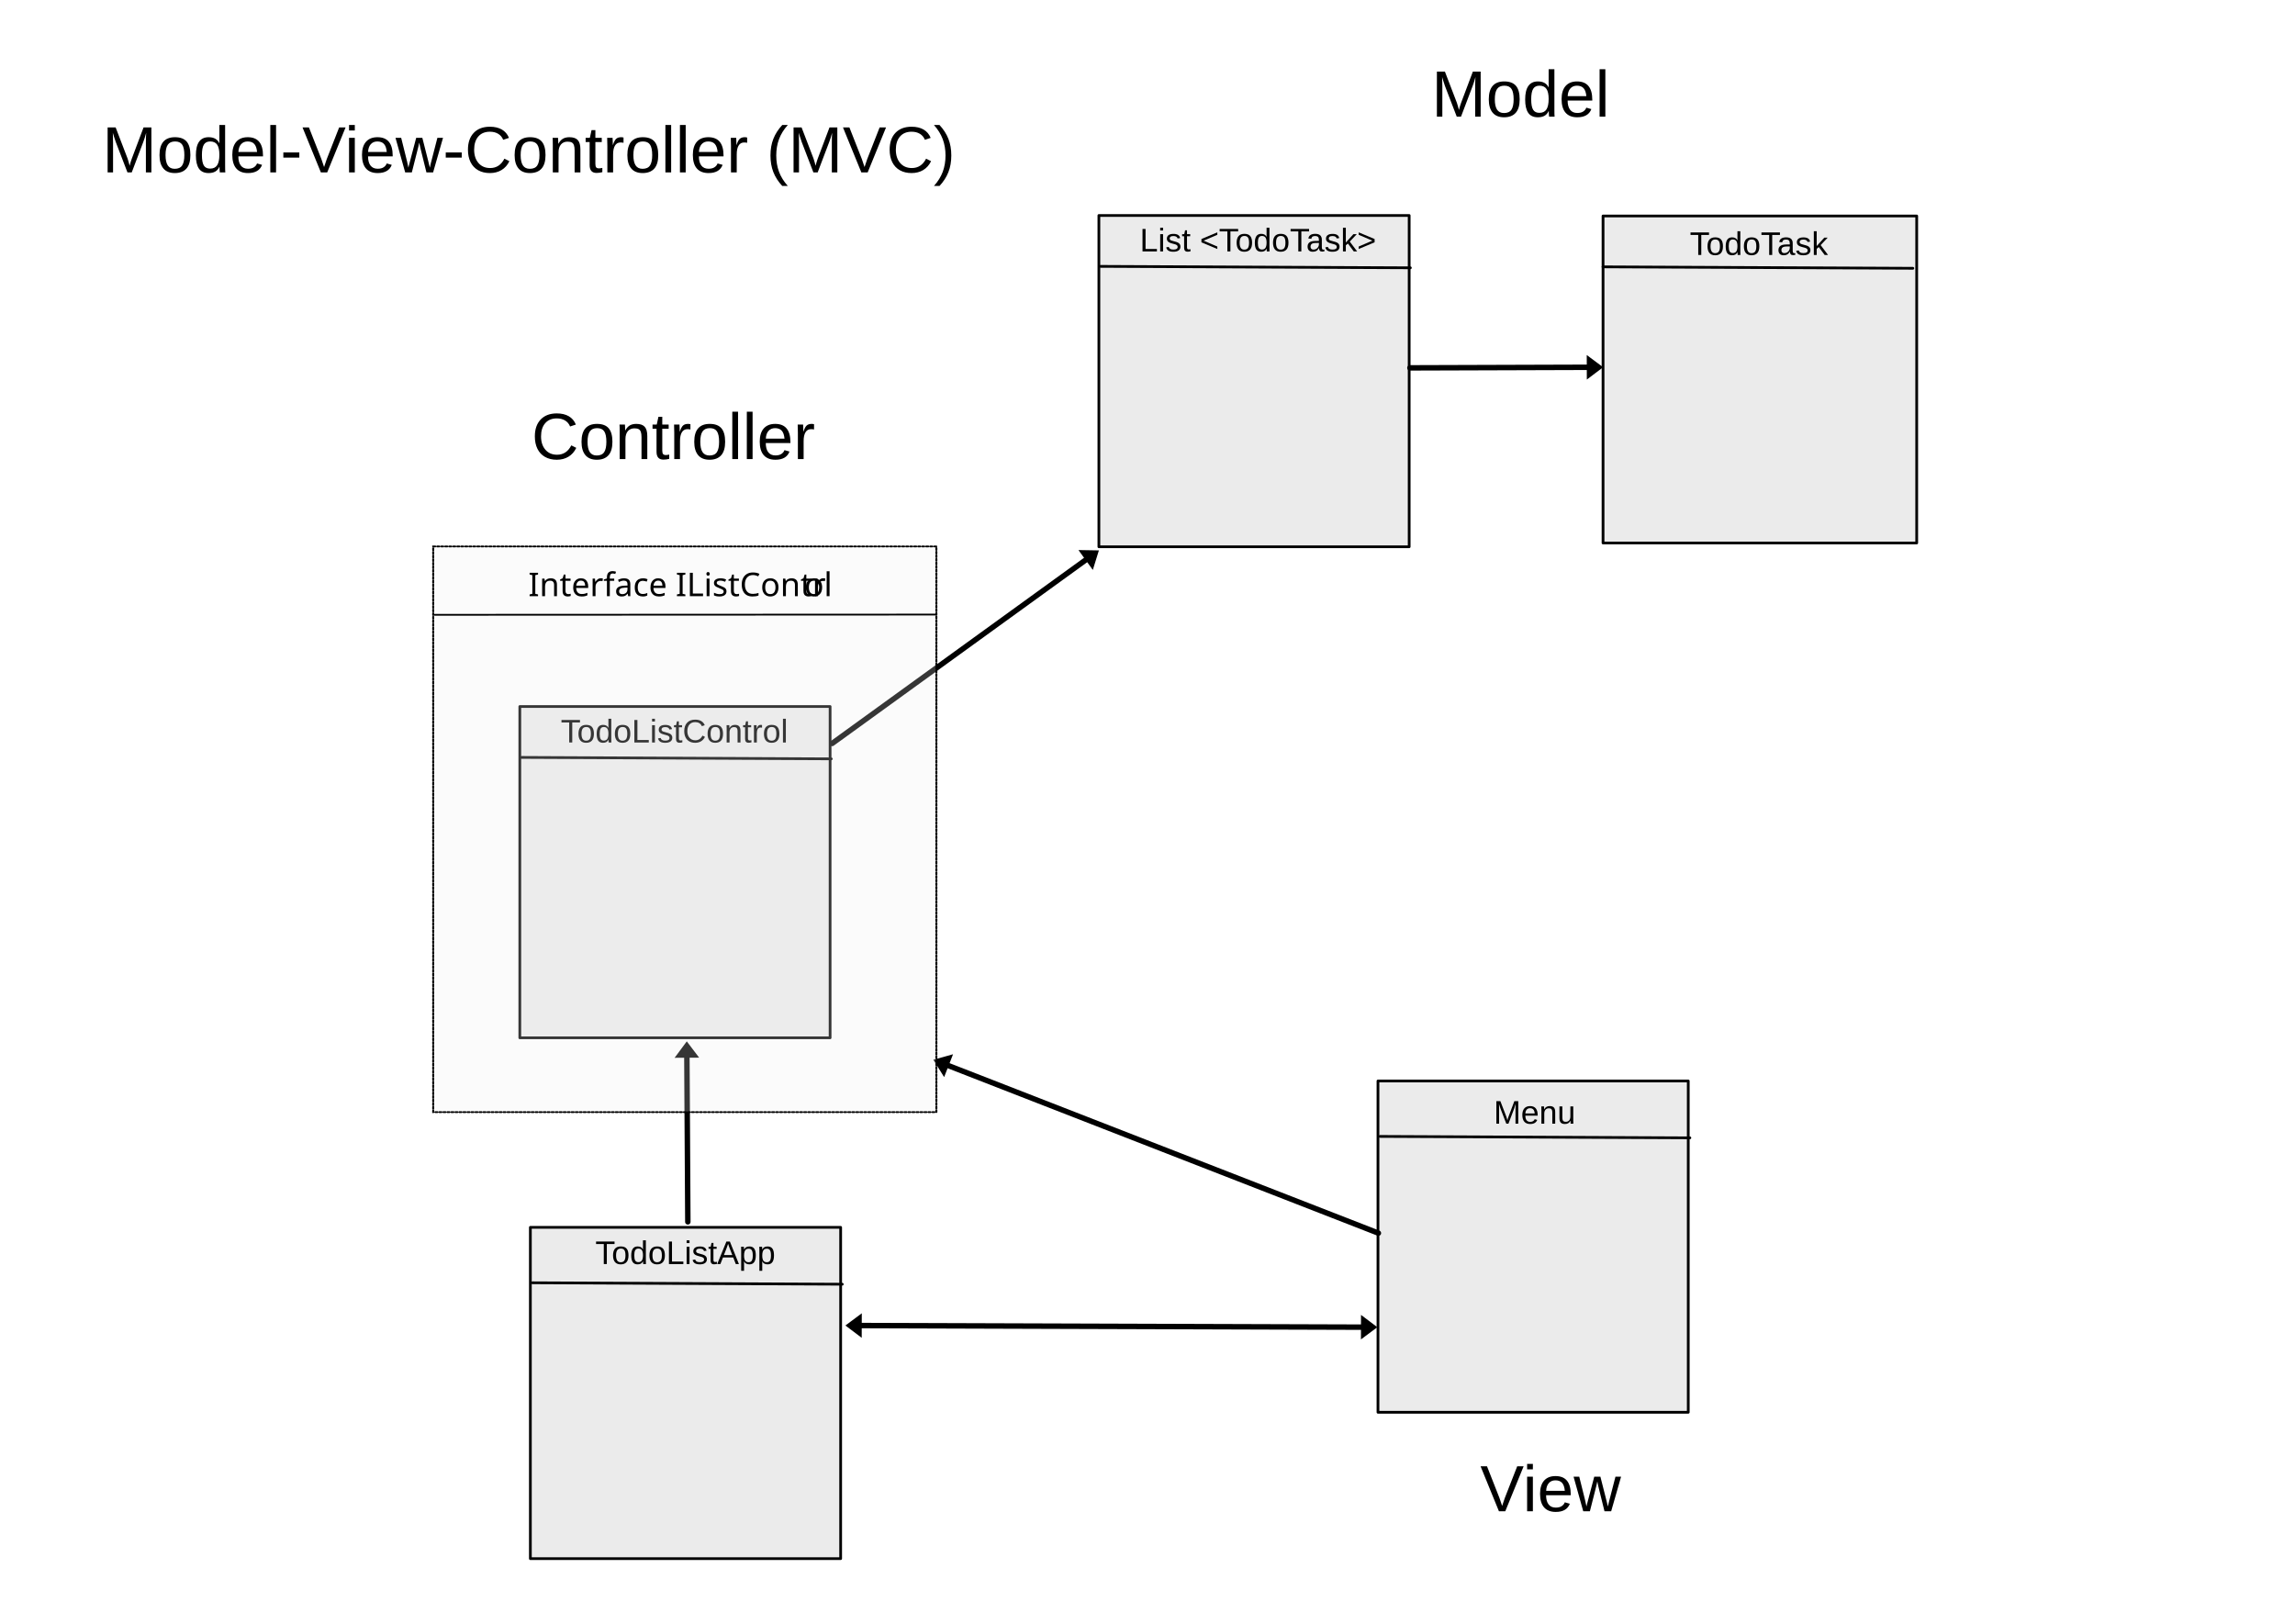
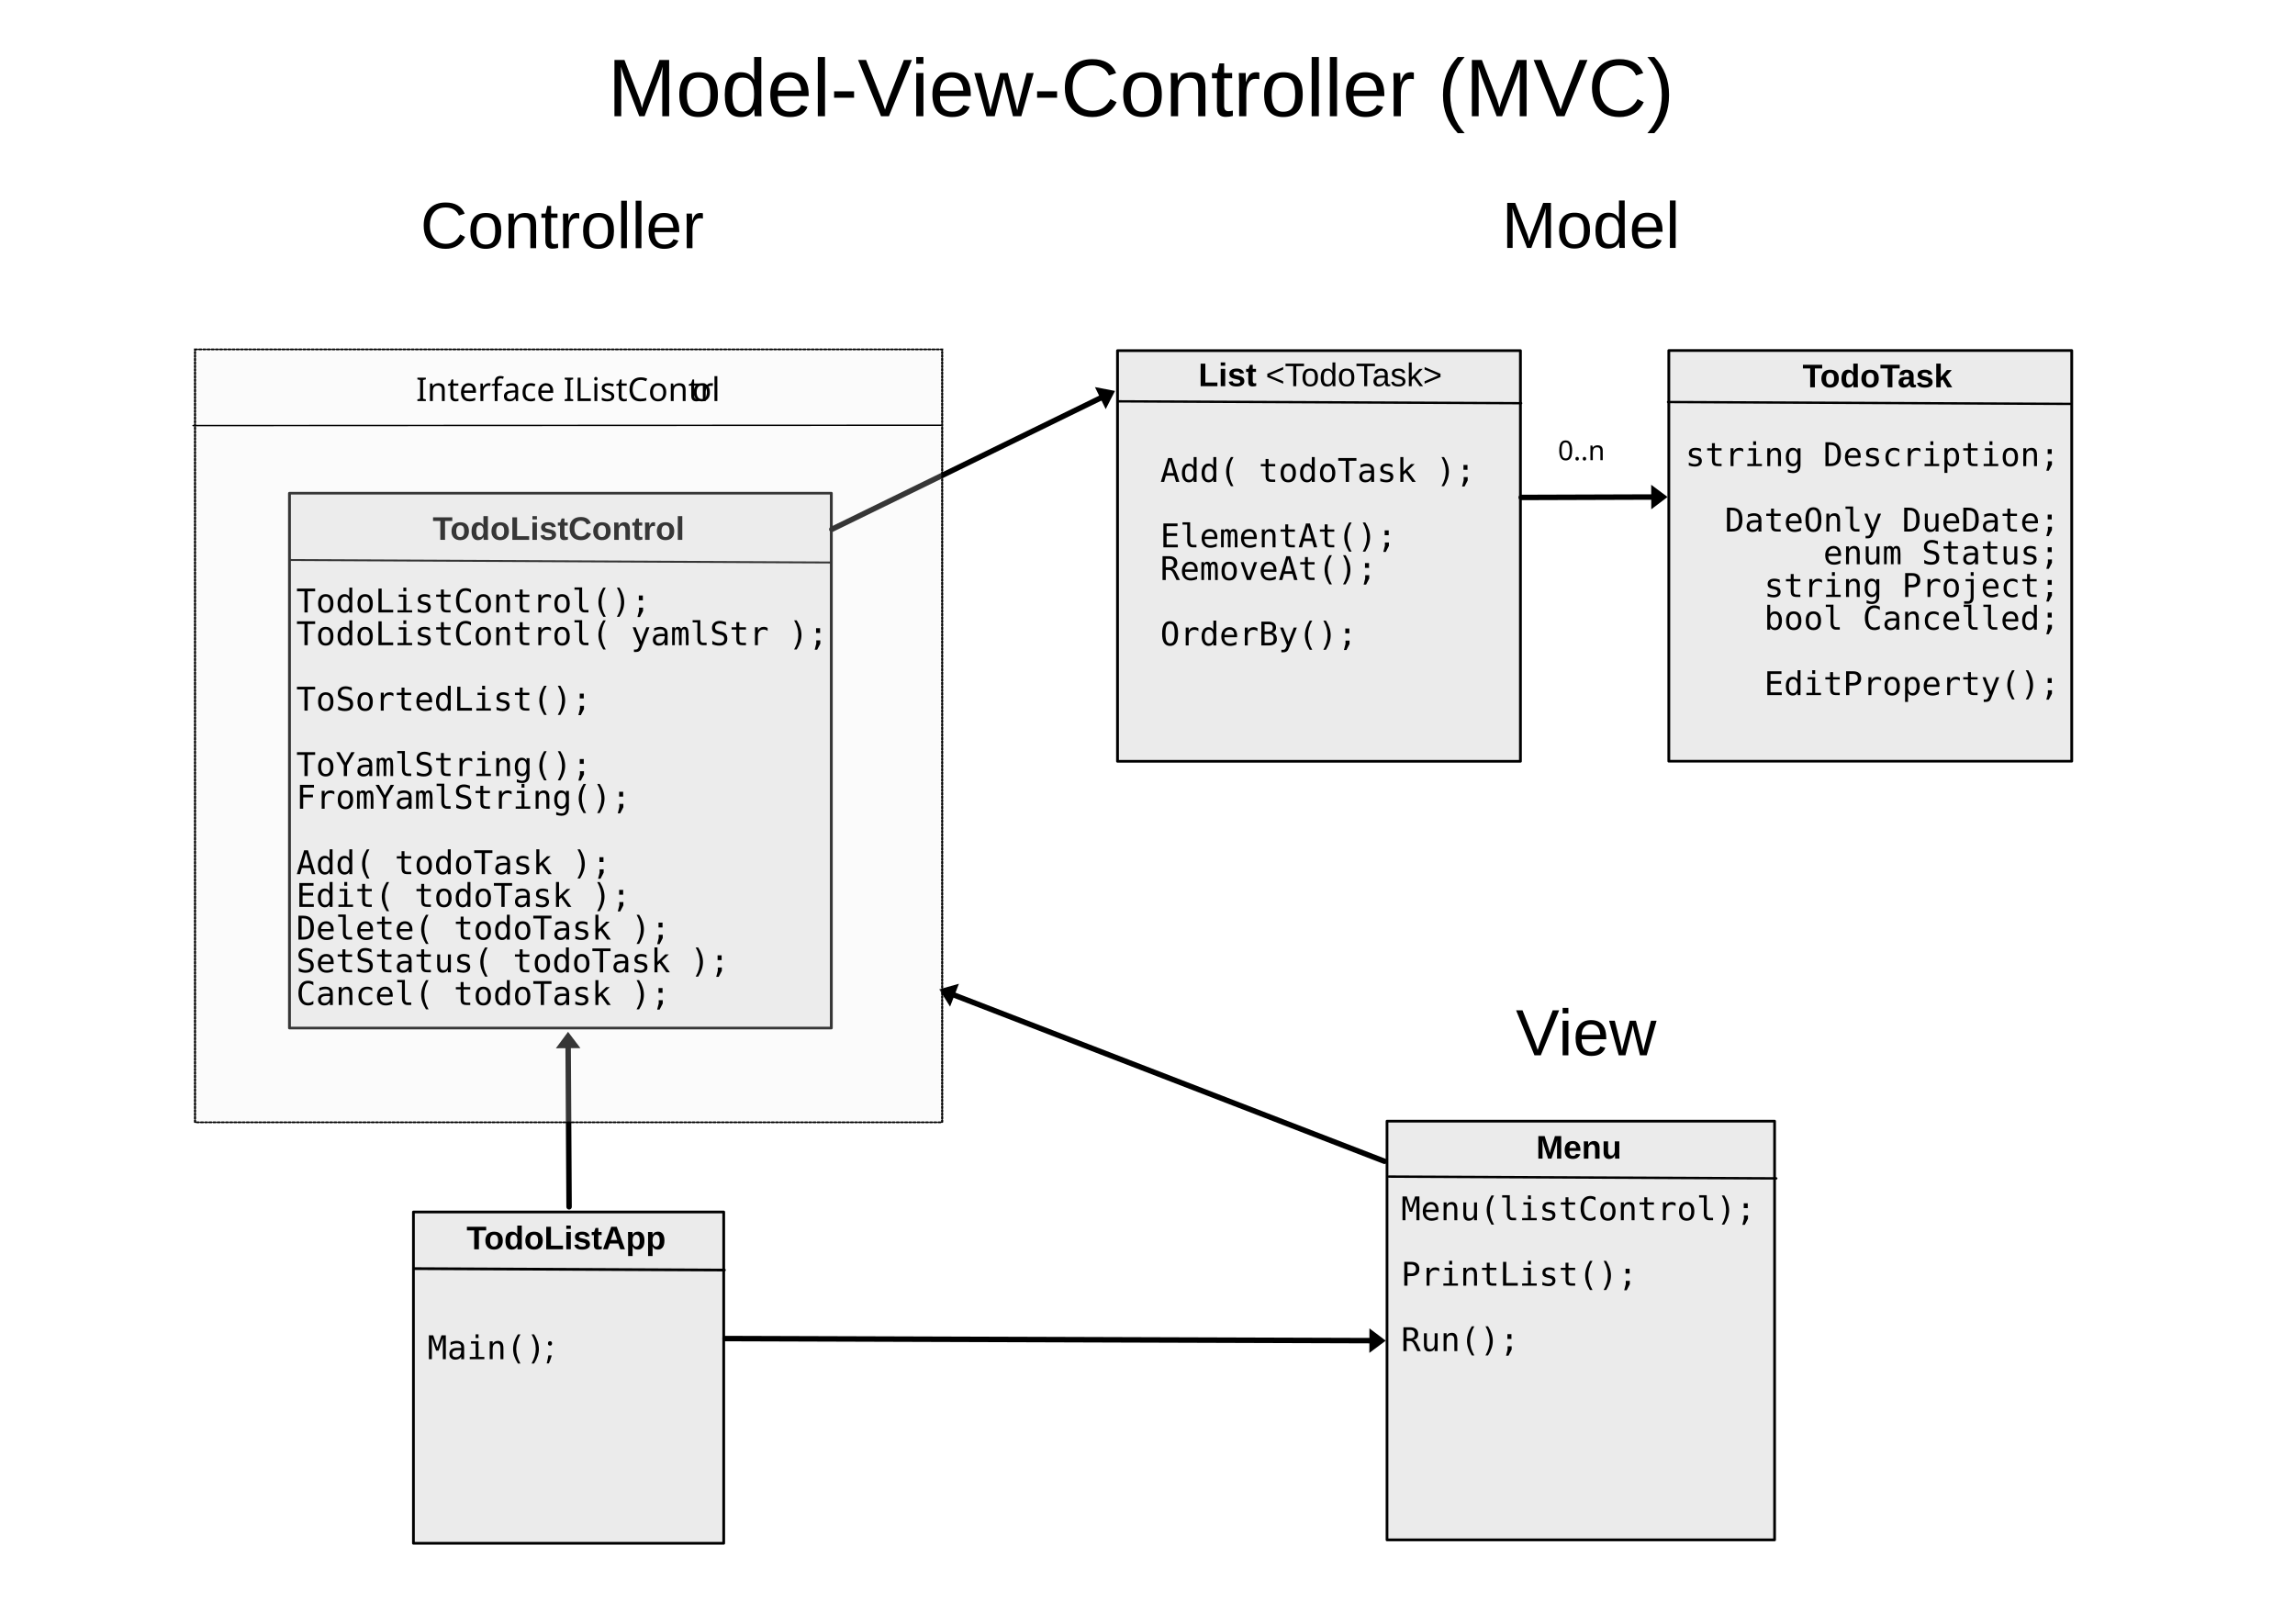
<svg xmlns="http://www.w3.org/2000/svg" width="100%" height="100%" viewBox="0 0 3508 2481" version="1.1" xml:space="preserve" style="fill-rule:evenodd;clip-rule:evenodd;stroke-linecap:round;stroke-linejoin:round;stroke-miterlimit:1.5;">
-   <g transform="matrix(1,0,0,1,496.95,721.803)">
+   <g transform="matrix(1.74628,0,0,1.61448,-77.2365,175.68)">
+     <rect x="297.607" y="358.115" width="474.288" height="506.366" style="fill:rgb(235,235,235);stroke:black;stroke-width:2.48px;" />
+   </g>
+   <g transform="matrix(1.24907,0,0,1.26391,1748.37,1261.06)">
+     <rect x="297.607" y="358.115" width="474.288" height="506.366" style="fill:rgb(235,235,235);stroke:black;stroke-width:3.32px;" />
+   </g>
+   <g transform="matrix(0.86648,0,0,0.86648,289.267,66.7873)">
+     <text x="2137.86px" y="2075.51px" style="font-family:'Menlo-Regular', 'Menlo', monospace;font-size:57.705px;">Menu(listControl);</text>
+     <text x="2137.86px" y="2190.91px" style="font-family:'Menlo-Regular', 'Menlo', monospace;font-size:57.705px;">PrintList();</text>
+     <text x="2137.86px" y="2306.32px" style="font-family:'Menlo-Regular', 'Menlo', monospace;font-size:57.705px;">Run();</text>
+   </g>
+   <g transform="matrix(1,0,0,1,-159.33,-1341.64)">
+     <text x="801.882px" y="1720.98px" style="font-family:'ArialMT', 'Arial', sans-serif;font-size:100px;">Controller</text>
+   </g>
+   <g transform="matrix(1.74214,0.00344566,0.00344566,1.00002,-949.355,-304.508)">
+     <path d="M797.052,1157.69L1270.68,1159.89" style="fill:none;stroke:black;stroke-width:2.93px;" />
+   </g>
+   <g transform="matrix(1.24866,0.00115449,0.00115449,1.00001,1126.66,639.78)">
+     <path d="M797.052,1157.69L1270.68,1159.89" style="fill:none;stroke:black;stroke-width:3.68px;" />
+   </g>
+   <g transform="matrix(1,0,0,1,-195.758,-309.723)">
+     <text x="857.124px" y="1134.87px" style="font-family:'Arial-BoldMT', 'Arial', sans-serif;font-weight:700;font-size:50px;">T<tspan x="883.955px 914.497px " y="1134.87px 1134.87px ">od</tspan>oListControl</text>
+   </g>
+   <g transform="matrix(1.29853,0,0,1.23966,1321.71,91.9735)">
+     <rect x="297.607" y="358.115" width="474.288" height="506.366" style="fill:rgb(235,235,235);stroke:black;stroke-width:3.28px;" />
+   </g>
+   <g transform="matrix(1,0,0,1,-279.095,226.19)">
+     <text x="2052.58px" y="510.394px" style="font-family:'Menlo-Regular', 'Menlo', monospace;font-size:50px;">Add( todoTask );</text>
+     <text x="2052.58px" y="610.394px" style="font-family:'Menlo-Regular', 'Menlo', monospace;font-size:50px;">ElementAt();</text>
+     <text x="2052.58px" y="660.394px" style="font-family:'Menlo-Regular', 'Menlo', monospace;font-size:50px;">RemoveAt();</text>
+     <text x="2052.58px" y="760.394px" style="font-family:'Menlo-Regular', 'Menlo', monospace;font-size:50px;">OrderBy();</text>
+   </g>
+   <g transform="matrix(1,0,0,1,1493.74,-1342.05)">
+     <text x="801.882px" y="1720.98px" style="font-family:'ArialMT', 'Arial', sans-serif;font-size:100px;">Model</text>
+   </g>
+   <g transform="matrix(1.299,0.00138821,0.00138821,1.00001,672.419,-545.384)">
+     <path d="M797.052,1157.69L1270.68,1159.89" style="fill:none;stroke:black;stroke-width:3.59px;" />
+   </g>
+   <g transform="matrix(1,0,0,1,974.75,-544.623)">
+     <text x="857.124px" y="1134.87px" style="font-family:'Arial-BoldMT', 'Arial', sans-serif;font-weight:700;font-size:50px;">List</text>
+     <text x="959.907px" y="1134.87px" style="font-family:'ArialMT', 'Arial', sans-serif;font-size:50px;">&lt;T<tspan x="1014.11px 1041.91px " y="1134.87px 1134.87px ">od</tspan>oT<tspan x="1122.53px 1150.34px " y="1134.87px 1134.87px ">as</tspan>k&gt;</text>
+   </g>
+   <g transform="matrix(1.29853,0,0,1.23966,2164.41,91.8067)">
+     <rect x="297.607" y="358.115" width="474.288" height="506.366" style="fill:rgb(235,235,235);stroke:black;stroke-width:3.28px;" />
+   </g>
+   <g transform="matrix(1,0,0,1,-264.152,242.576)">
+     <text x="2840.35px" y="469.881px" style="font-family:'Menlo-Regular', 'Menlo', monospace;font-size:50px;">string Description;</text>
+     <text x="2900.56px" y="569.881px" style="font-family:'Menlo-Regular', 'Menlo', monospace;font-size:50px;">DateOnly DueDate;</text>
+     <text x="3051.07px" y="619.881px" style="font-family:'Menlo-Regular', 'Menlo', monospace;font-size:50px;">enum Status;</text>
+     <text x="2960.76px" y="669.881px" style="font-family:'Menlo-Regular', 'Menlo', monospace;font-size:50px;">string Project;</text>
+     <text x="2960.76px" y="719.881px" style="font-family:'Menlo-Regular', 'Menlo', monospace;font-size:50px;">bool Cancelled;</text>
+     <text x="2960.76px" y="819.881px" style="font-family:'Menlo-Regular', 'Menlo', monospace;font-size:50px;">EditProperty();</text>
+   </g>
+   <g transform="matrix(1.29613,0.00137487,0.00137487,1.00001,1515.55,-544.308)">
+     <path d="M797.052,1157.69L1270.68,1159.89" style="fill:none;stroke:black;stroke-width:3.6px;" />
+   </g>
+   <g transform="matrix(1,0,0,1,1898.15,-542.885)">
+     <text x="857.124px" y="1134.87px" style="font-family:'Arial-BoldMT', 'Arial', sans-serif;font-weight:700;font-size:50px;">T<tspan x="883.955px 914.497px " y="1134.87px 1134.87px ">od</tspan>oT<tspan x="1002.41px 1030.22px " y="1134.87px 1134.87px ">as</tspan>k</text>
+   </g>
+   <g transform="matrix(1,0,0,1,631.591,-104.296)">
+     <text x="297.362px" y="281.984px" style="font-family:'ArialMT', 'Arial', sans-serif;font-size:125px;">Model-V<tspan x="760.557px 788.328px " y="281.984px 281.984px ">ie</tspan>w-Controller (MVC)</text>
+   </g>
+   <g transform="matrix(1,0,0,1,519.533,-698.439)">
+     <text x="1797.43px" y="2311.48px" style="font-family:'ArialMT', 'Arial', sans-serif;font-size:100px;">V<tspan x="1862.33px 1884.54px " y="2311.48px 2311.48px ">ie</tspan>w</text>
+   </g>
+   <g transform="matrix(1,0,0,1,565.092,26.5994)">
+     <text x="1782.99px" y="1744.34px" style="font-family:'Arial-BoldMT', 'Arial', sans-serif;font-weight:700;font-size:50px;">Menu</text>
+   </g>
+   <g transform="matrix(1,0,0,1,334.331,1494.4)">
    <rect x="297.607" y="358.115" width="474.288" height="506.366" style="fill:rgb(235,235,235);stroke:black;stroke-width:4.17px;" />
  </g>
-   <g transform="matrix(1,0,0,1,1808.68,1294.16)">
-     <rect x="297.607" y="358.115" width="474.288" height="506.366" style="fill:rgb(235,235,235);stroke:black;stroke-width:4.17px;" />
+   <g transform="matrix(1,0,0,1,-201.629,-18.602)">
+     <text x="855.124px" y="2096.1px" style="font-family:'Menlo-Regular', 'Menlo', monospace;font-size:50px;">Main()</text>
+     <text x="1035.74px" y="2096.1px" style="font-family:'Monaco';font-size:50px;">;</text>
  </g>
-   <g transform="matrix(1,0,0,1,10.5763,-1019.25)">
-     <text x="801.882px" y="1720.98px" style="font-family:'ArialMT', 'Arial', sans-serif;font-size:100px;">Controller</text>
-   </g>
-   <path d="M797.052,1157.69L1270.68,1159.89" style="fill:none;stroke:black;stroke-width:4.17px;" />
-   <g transform="matrix(1,0,0,1,1312.37,579.301)">
+   <g transform="matrix(1,0,0,1,-163.355,781.369)">
    <path d="M797.052,1157.69L1270.68,1159.89" style="fill:none;stroke:black;stroke-width:4.17px;" />
  </g>
-   <text x="857.124px" y="1134.87px" style="font-family:'ArialMT', 'Arial', sans-serif;font-size:50px;">T<tspan x="882.124px 909.932px " y="1134.87px 1134.87px ">od</tspan>oListControl</text>
-   <g transform="matrix(1,0,0,1,1382.09,-28.7478)">
-     <rect x="297.607" y="358.115" width="474.288" height="506.366" style="fill:rgb(235,235,235);stroke:black;stroke-width:4.17px;" />
+   <g transform="matrix(1,0,0,1,-1069.84,165.176)">
+     <text x="1782.99px" y="1744.34px" style="font-family:'Arial-BoldMT', 'Arial', sans-serif;font-weight:700;font-size:50px;">T<tspan x="1809.82px 1840.36px " y="1744.34px 1744.34px ">od</tspan>oListApp</text>
  </g>
-   <g transform="matrix(1,0,0,1,1386.28,-1542.7)">
-     <text x="801.882px" y="1720.98px" style="font-family:'ArialMT', 'Arial', sans-serif;font-size:100px;">Model</text>
-   </g>
-   <g transform="matrix(1,0,0,1,885.135,-750.551)">
-     <path d="M797.052,1157.69L1270.68,1159.89" style="fill:none;stroke:black;stroke-width:4.17px;" />
-   </g>
-   <g transform="matrix(1,0,0,1,885.135,-750.551)">
-     <text x="857.124px" y="1134.87px" style="font-family:'ArialMT', 'Arial', sans-serif;font-size:50px;">List &lt;T<tspan x="1003.02px 1030.83px " y="1134.87px 1134.87px ">od</tspan>oT<tspan x="1111.44px 1139.25px " y="1134.87px 1134.87px ">as</tspan>k&gt;</text>
-   </g>
-   <g transform="matrix(1.01088,0,0,0.987125,2149.47,-23.4095)">
-     <rect x="297.607" y="358.115" width="474.288" height="506.366" style="fill:rgb(235,235,235);stroke:black;stroke-width:4.17px;" />
-   </g>
-   <g transform="matrix(1,0,0,1,1653.2,-749.823)">
-     <path d="M797.052,1157.69L1270.68,1159.89" style="fill:none;stroke:black;stroke-width:4.17px;" />
-   </g>
-   <g transform="matrix(1,0,0,1,1725.77,-745.173)">
-     <text x="857.124px" y="1134.87px" style="font-family:'ArialMT', 'Arial', sans-serif;font-size:50px;">T<tspan x="882.124px 909.932px " y="1134.87px 1134.87px ">od</tspan>oT<tspan x="990.547px 1018.35px " y="1134.87px 1134.87px ">as</tspan>k</text>
-   </g>
-   <g transform="matrix(1,0,0,1,-141.062,-18.453)">
-     <text x="297.362px" y="281.984px" style="font-family:'ArialMT', 'Arial', sans-serif;font-size:100px;">Model-V<tspan x="667.918px 690.135px " y="281.984px 281.984px ">ie</tspan>w-Controller (MVC)</text>
-   </g>
-   <g transform="matrix(1,0,0,1,465.245,-1.51054)">
-     <text x="1797.43px" y="2311.48px" style="font-family:'ArialMT', 'Arial', sans-serif;font-size:100px;">V<tspan x="1862.33px 1884.54px " y="2311.48px 2311.48px ">ie</tspan>w</text>
-   </g>
-   <g transform="matrix(1,0,0,1,500.183,-26.8034)">
-     <text x="1782.99px" y="1744.34px" style="font-family:'ArialMT', 'Arial', sans-serif;font-size:50px;">Menu</text>
-   </g>
-   <g transform="matrix(1,0,0,1,513.073,1517.87)">
-     <rect x="297.607" y="358.115" width="474.288" height="506.366" style="fill:rgb(235,235,235);stroke:black;stroke-width:4.17px;" />
-   </g>
-   <g transform="matrix(1,0,0,1,16.7632,803.013)">
-     <path d="M797.052,1157.69L1270.68,1159.89" style="fill:none;stroke:black;stroke-width:4.17px;" />
-   </g>
-   <g transform="matrix(1,0,0,1,-873.016,187.729)">
-     <text x="1782.99px" y="1744.34px" style="font-family:'ArialMT', 'Arial', sans-serif;font-size:50px;">T<tspan x="1807.99px 1835.79px " y="1744.34px 1744.34px ">od</tspan>oListApp</text>
-   </g>
-   <path d="M2425.41,542.651L2450.47,561.321L2425.53,580.151L2425.41,542.651Z" />
-   <path d="M2155.13,562.269C2155.13,562.269 2364.07,561.598 2430.47,561.385" style="fill:none;stroke:black;stroke-width:8.33px;" />
-   <g transform="matrix(1.38263,-0.996588,0.58182,0.81333,-2034.99,2826.85)">
-     <g transform="matrix(0.477203,0.584726,-0.34137,0.811227,1936.11,-1103.3)">
-       <path d="M1648.44,840.75L1679.68,841.284L1670.42,871.13L1648.44,840.75Z" />
-       <path d="M1271.9,1136.38C1271.9,1136.38 1587.7,907.848 1663.48,853.009" style="fill:none;stroke:black;stroke-width:8.33px;" />
+   <g transform="matrix(0.757588,0.000778154,0.000778154,0.999998,692.09,196.393)">
+     <g transform="matrix(1.31998,-0.00102715,-0.00102715,1,-913.344,-195.683)">
+       <path d="M2523.91,740.95L2548.97,759.619L2524.03,778.449L2523.91,740.95Z" />
+       <path d="M2325.23,760.337C2325.23,760.337 2474.1,759.86 2528.97,759.683" style="fill:none;stroke:black;stroke-width:8.33px;" />
    </g>
  </g>
-   <g transform="matrix(2.15459,0.805214,-0.355683,0.93463,-2973.19,-612.963)">
-     <g transform="matrix(0.406335,-0.350071,0.154635,0.936719,1302.9,-466.653)">
-       <path d="M1456.76,1611.41L1426.66,1619.81L1443.15,1646.35L1456.76,1611.41Z" />
-       <path d="M1445.29,1627.07C1554.53,1669.62 2106.91,1884.82 2106.91,1884.82" style="fill:none;stroke:black;stroke-width:8.33px;" />
+   <g transform="matrix(1.4672,-0.713409,0.434347,0.900755,-2134.78,1840.09)">
+     <g transform="matrix(0.552118,0.437284,-0.266233,0.89932,1668.54,-721.324)">
+       <path d="M1673.66,591.646L1704.35,597.516L1690.12,625.339L1673.66,591.646Z" />
+       <path d="M1271.45,809.064C1271.45,809.064 1604.59,646.266 1686.38,606.297" style="fill:none;stroke:black;stroke-width:8.33px;" />
    </g>
  </g>
-   <g transform="matrix(0.0369081,0.868882,-0.999957,0.00881276,1522.25,-266.526)">
-     <g transform="matrix(0.0101393,-0.999669,1.15047,0.0424636,291.197,1533.07)">
-       <path d="M1068.68,1616.61L1049.79,1591.72L1031.18,1616.83L1068.68,1616.61Z" />
-       <path d="M1049.9,1611.72C1050.27,1675.14 1051.4,1867.59 1051.4,1867.59" style="fill:none;stroke:black;stroke-width:8.33px;" />
+   <g transform="matrix(2.15548,0.798388,-0.352969,0.935659,-2967.58,-706.638)">
+     <g transform="matrix(0.407057,-0.347338,0.153559,0.937736,1316.48,-368.112)">
+       <path d="M1465.73,1503.65L1435.65,1512.14L1452.21,1538.64L1465.73,1503.65Z" />
+       <path d="M1454.31,1519.34C1563.62,1561.56 2116.21,1774.99 2116.21,1774.99" style="fill:none;stroke:black;stroke-width:8.33px;" />
    </g>
  </g>
-   <g transform="matrix(-2.5616,0.023583,-0.00552419,-1.00001,7572.45,2529.54)">
-     <g transform="matrix(-0.390362,-0.00920577,0.0021564,-0.999935,2950.54,2599.08)">
-       <path d="M2080.26,2047.28L2105.32,2028.61L2080.38,2009.78L2080.26,2047.28Z" />
-       <path d="M1317.17,2044.83L1292.24,2026L1317.3,2007.33L1317.17,2044.83Z" />
-       <path d="M2085.32,2028.55C1973.25,2028.19 1424.3,2026.42 1312.24,2026.06" style="fill:none;stroke:black;stroke-width:8.33px;" />
+   <g transform="matrix(0.0367537,0.842464,-0.999957,0.00872259,1341.09,-224.709)">
+     <g transform="matrix(0.0103502,-0.999662,1.18654,0.0436116,252.747,1350.43)">
+       <path d="M887.186,1602.03L868.29,1577.14L849.687,1602.25L887.186,1602.03Z" />
+       <path d="M868.407,1597.14C868.77,1659.24 869.854,1844.62 869.854,1844.62" style="fill:none;stroke:black;stroke-width:8.33px;" />
    </g>
  </g>
-   <g transform="matrix(0.928308,0,0,0.834501,23.4573,102.361)">
-     <rect x="688.049" y="878.209" width="828.501" height="1036.12" style="fill:rgb(235,235,235);fill-opacity:0.23;stroke:black;stroke-width:3.3px;stroke-linejoin:miter;stroke-miterlimit:100;stroke-dasharray:3.3,3.3;" />
+   <g transform="matrix(-3.18158,0.0215875,-0.00764027,-1.00002,8908.93,2554.4)">
+     <g transform="matrix(-0.314293,-0.00678467,0.00240123,-0.999927,2793.88,2614.65)">
+       <path d="M2093.1,2067.88L2118.16,2049.21L2093.22,2030.38L2093.1,2067.88Z" />
+       <path d="M2098.16,2049.15C1956.35,2048.69 1108.28,2045.96 1108.28,2045.96" style="fill:none;stroke:black;stroke-width:8.33px;" />
+     </g>
  </g>
-   <path d="M664.535,939.716L1429.77,939.367" style="fill:none;stroke:black;stroke-width:2.71px;" />
-   <g transform="matrix(1,0,0,1,81.9636,14.9167)">
+   <g transform="matrix(1.37846,0,0,1.14025,-650.352,-467.335)">
+     <rect x="688.049" y="878.209" width="828.501" height="1036.12" style="fill:rgb(235,235,235);fill-opacity:0.23;stroke:black;stroke-width:2.31px;stroke-linejoin:miter;stroke-miterlimit:100;stroke-dasharray:2.31,2.31;" />
+   </g>
+   <g transform="matrix(1,0,0,1,-363.921,-319.498)">
+     <text x="816.703px" y="1255.63px" style="font-family:'Menlo-Regular', 'Menlo', monospace;font-size:50px;">TodoListControl();</text>
+     <text x="816.703px" y="1305.63px" style="font-family:'Menlo-Regular', 'Menlo', monospace;font-size:50px;">TodoListControl( yamlStr );</text>
+     <text x="816.703px" y="1405.63px" style="font-family:'Menlo-Regular', 'Menlo', monospace;font-size:50px;">ToSortedList();</text>
+     <text x="816.703px" y="1505.63px" style="font-family:'Menlo-Regular', 'Menlo', monospace;font-size:50px;">ToYamlString();</text>
+     <text x="816.703px" y="1555.63px" style="font-family:'Menlo-Regular', 'Menlo', monospace;font-size:50px;">FromYamlString();</text>
+     <text x="816.703px" y="1655.63px" style="font-family:'Menlo-Regular', 'Menlo', monospace;font-size:50px;">Add( todoTask );</text>
+     <text x="816.703px" y="1705.63px" style="font-family:'Menlo-Regular', 'Menlo', monospace;font-size:50px;">Edit( todoTask );</text>
+     <text x="816.703px" y="1755.63px" style="font-family:'Menlo-Regular', 'Menlo', monospace;font-size:50px;">Delete( todoTask );</text>
+     <text x="816.703px" y="1805.63px" style="font-family:'Menlo-Regular', 'Menlo', monospace;font-size:50px;">SetStatus( todoTask );</text>
+     <text x="816.703px" y="1855.63px" style="font-family:'Menlo-Regular', 'Menlo', monospace;font-size:50px;">Cancel( todoTask );</text>
+   </g>
+   <g transform="matrix(1.49337,-0.000224842,-0.000224842,1,-696.647,-289.069)">
+     <path d="M664.535,939.716L1429.77,939.367" style="fill:none;stroke:black;stroke-width:2.13px;" />
+   </g>
+   <g transform="matrix(1,0,0,1,-89.5503,-283.306)">
    <text x="725.545px" y="896.288px" style="font-family:'Avenir-Book', 'Avenir';font-size:50px;">Interface IListContr<tspan x="1147.14px 1176.8px " y="896.288px 896.288px ">ol</tspan>
    </text>
  </g>
+   <g transform="matrix(1,0,0,1,-191.721,215.929)">
+     <text x="2573.03px" y="487.448px" style="font-family:'Monaco';font-size:41.667px;">0..n</text>
+   </g>
</svg>
